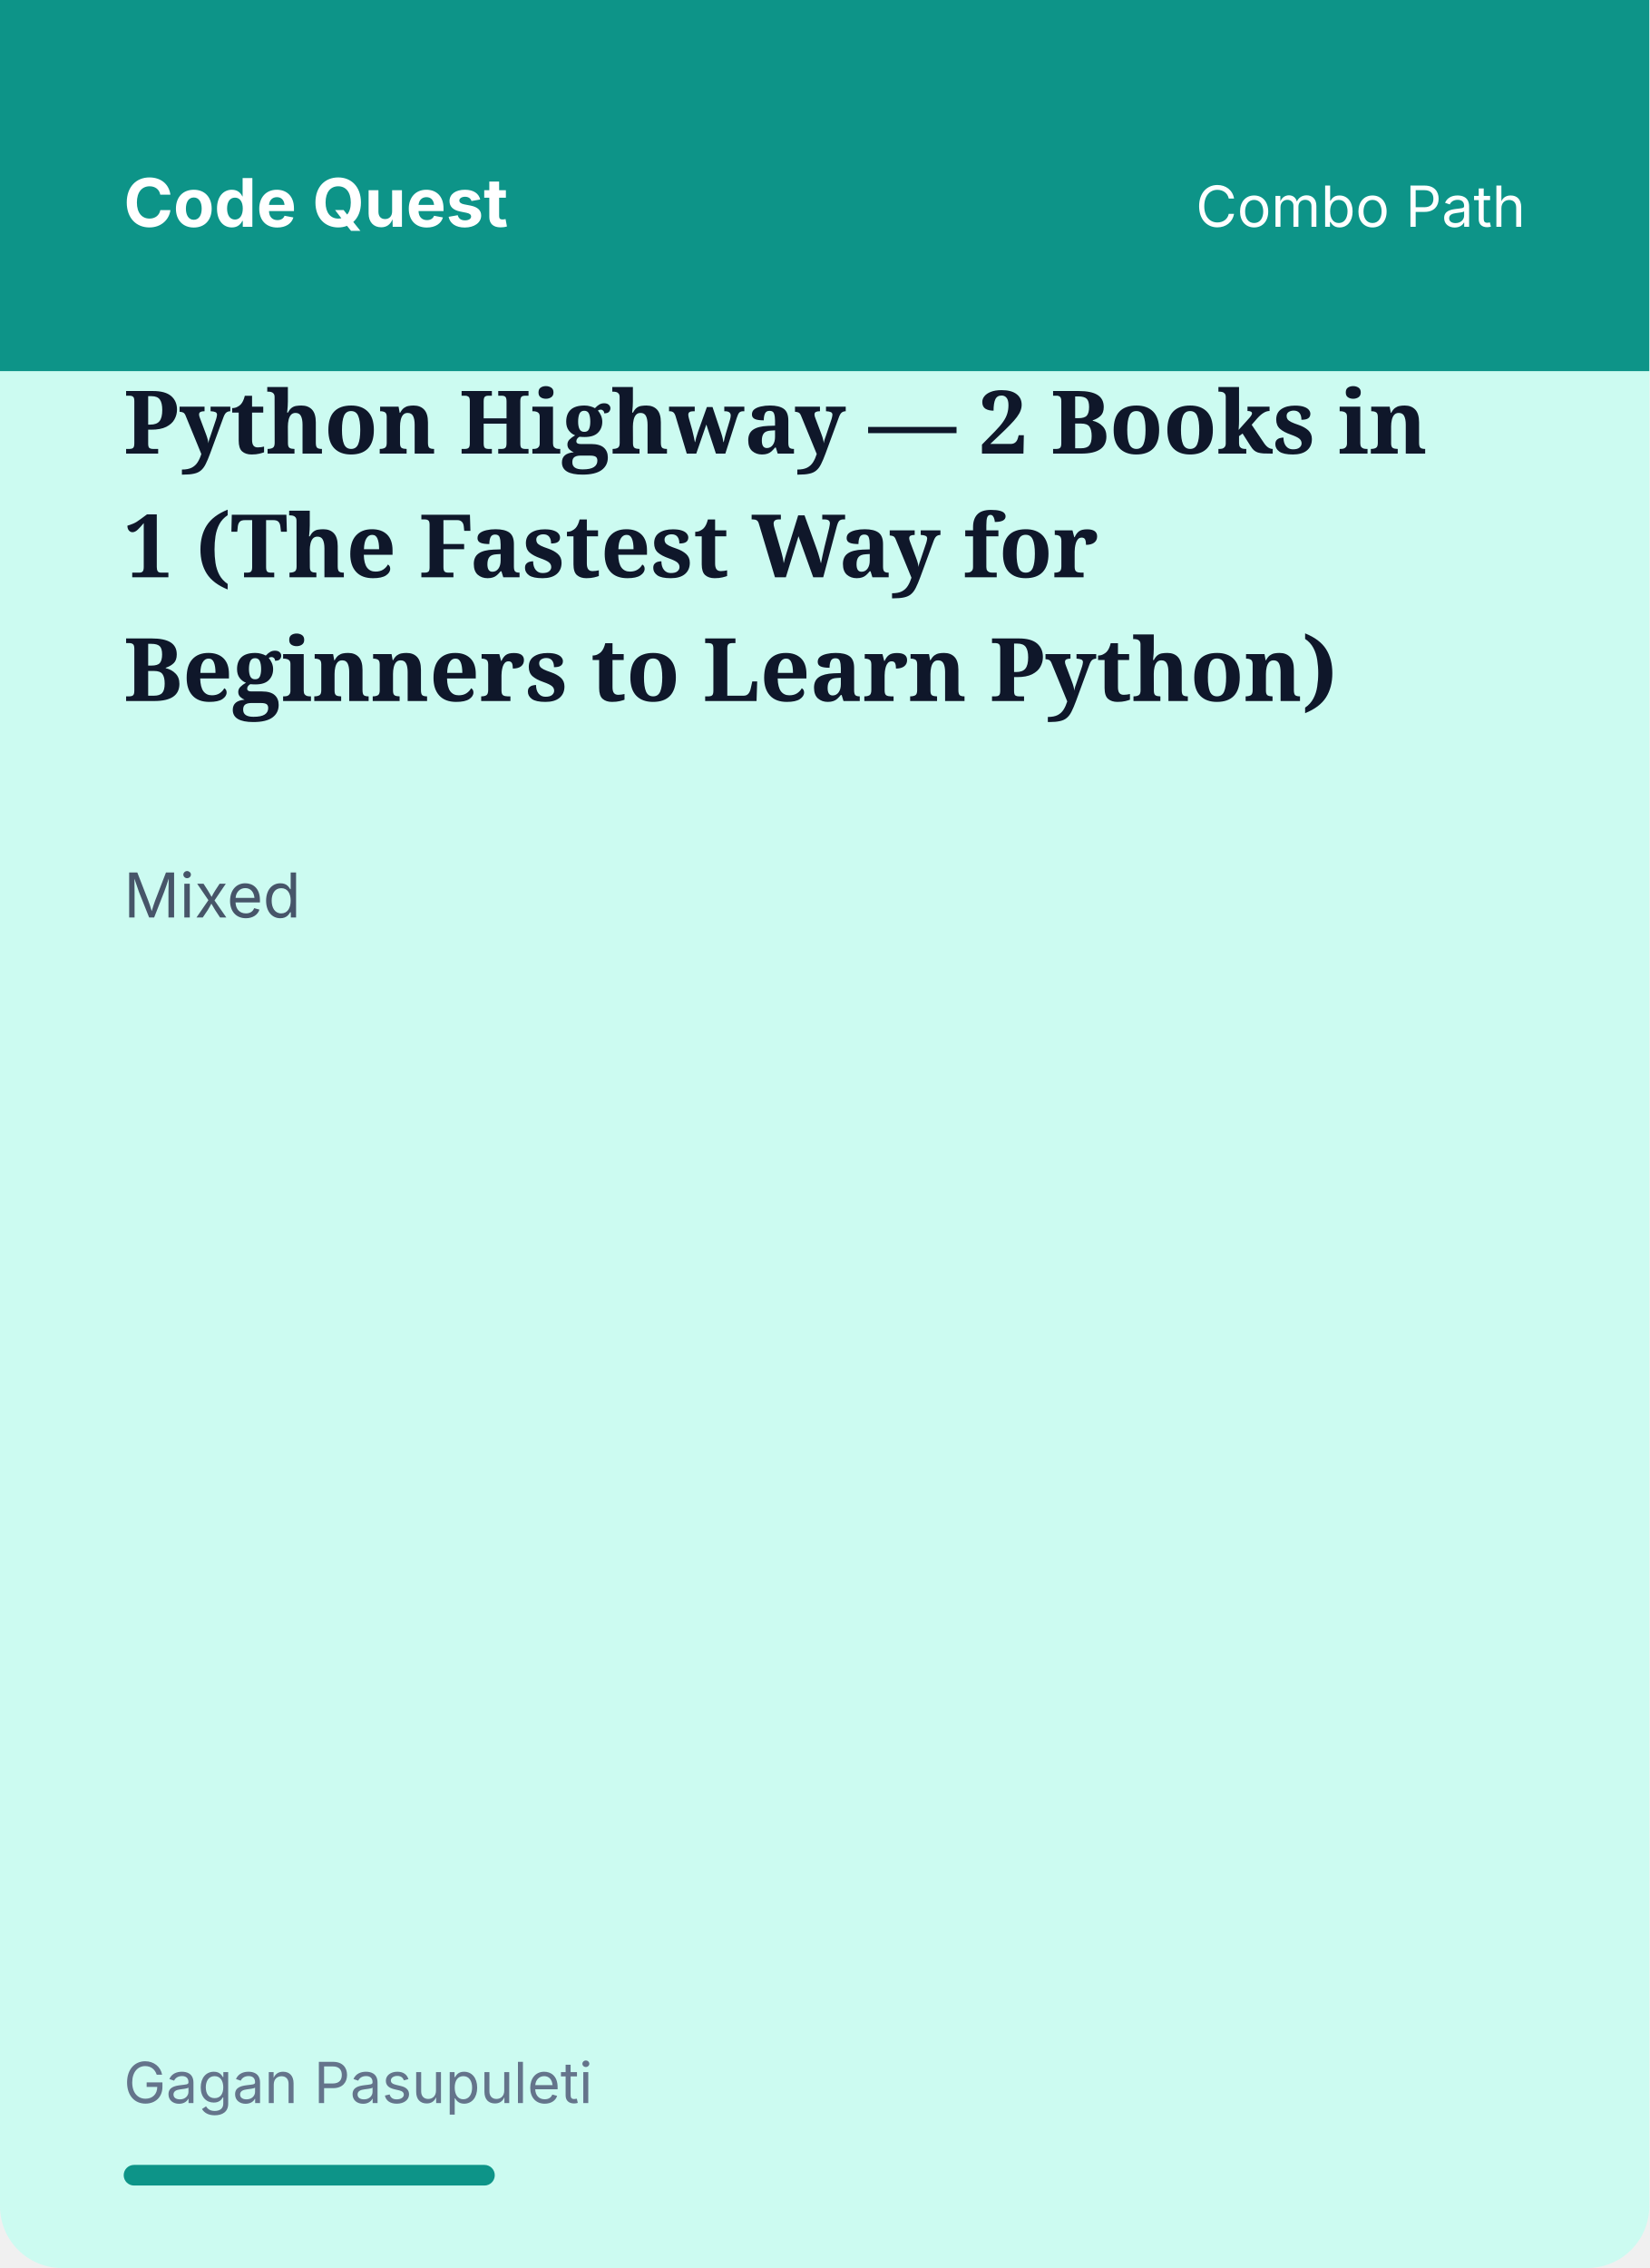
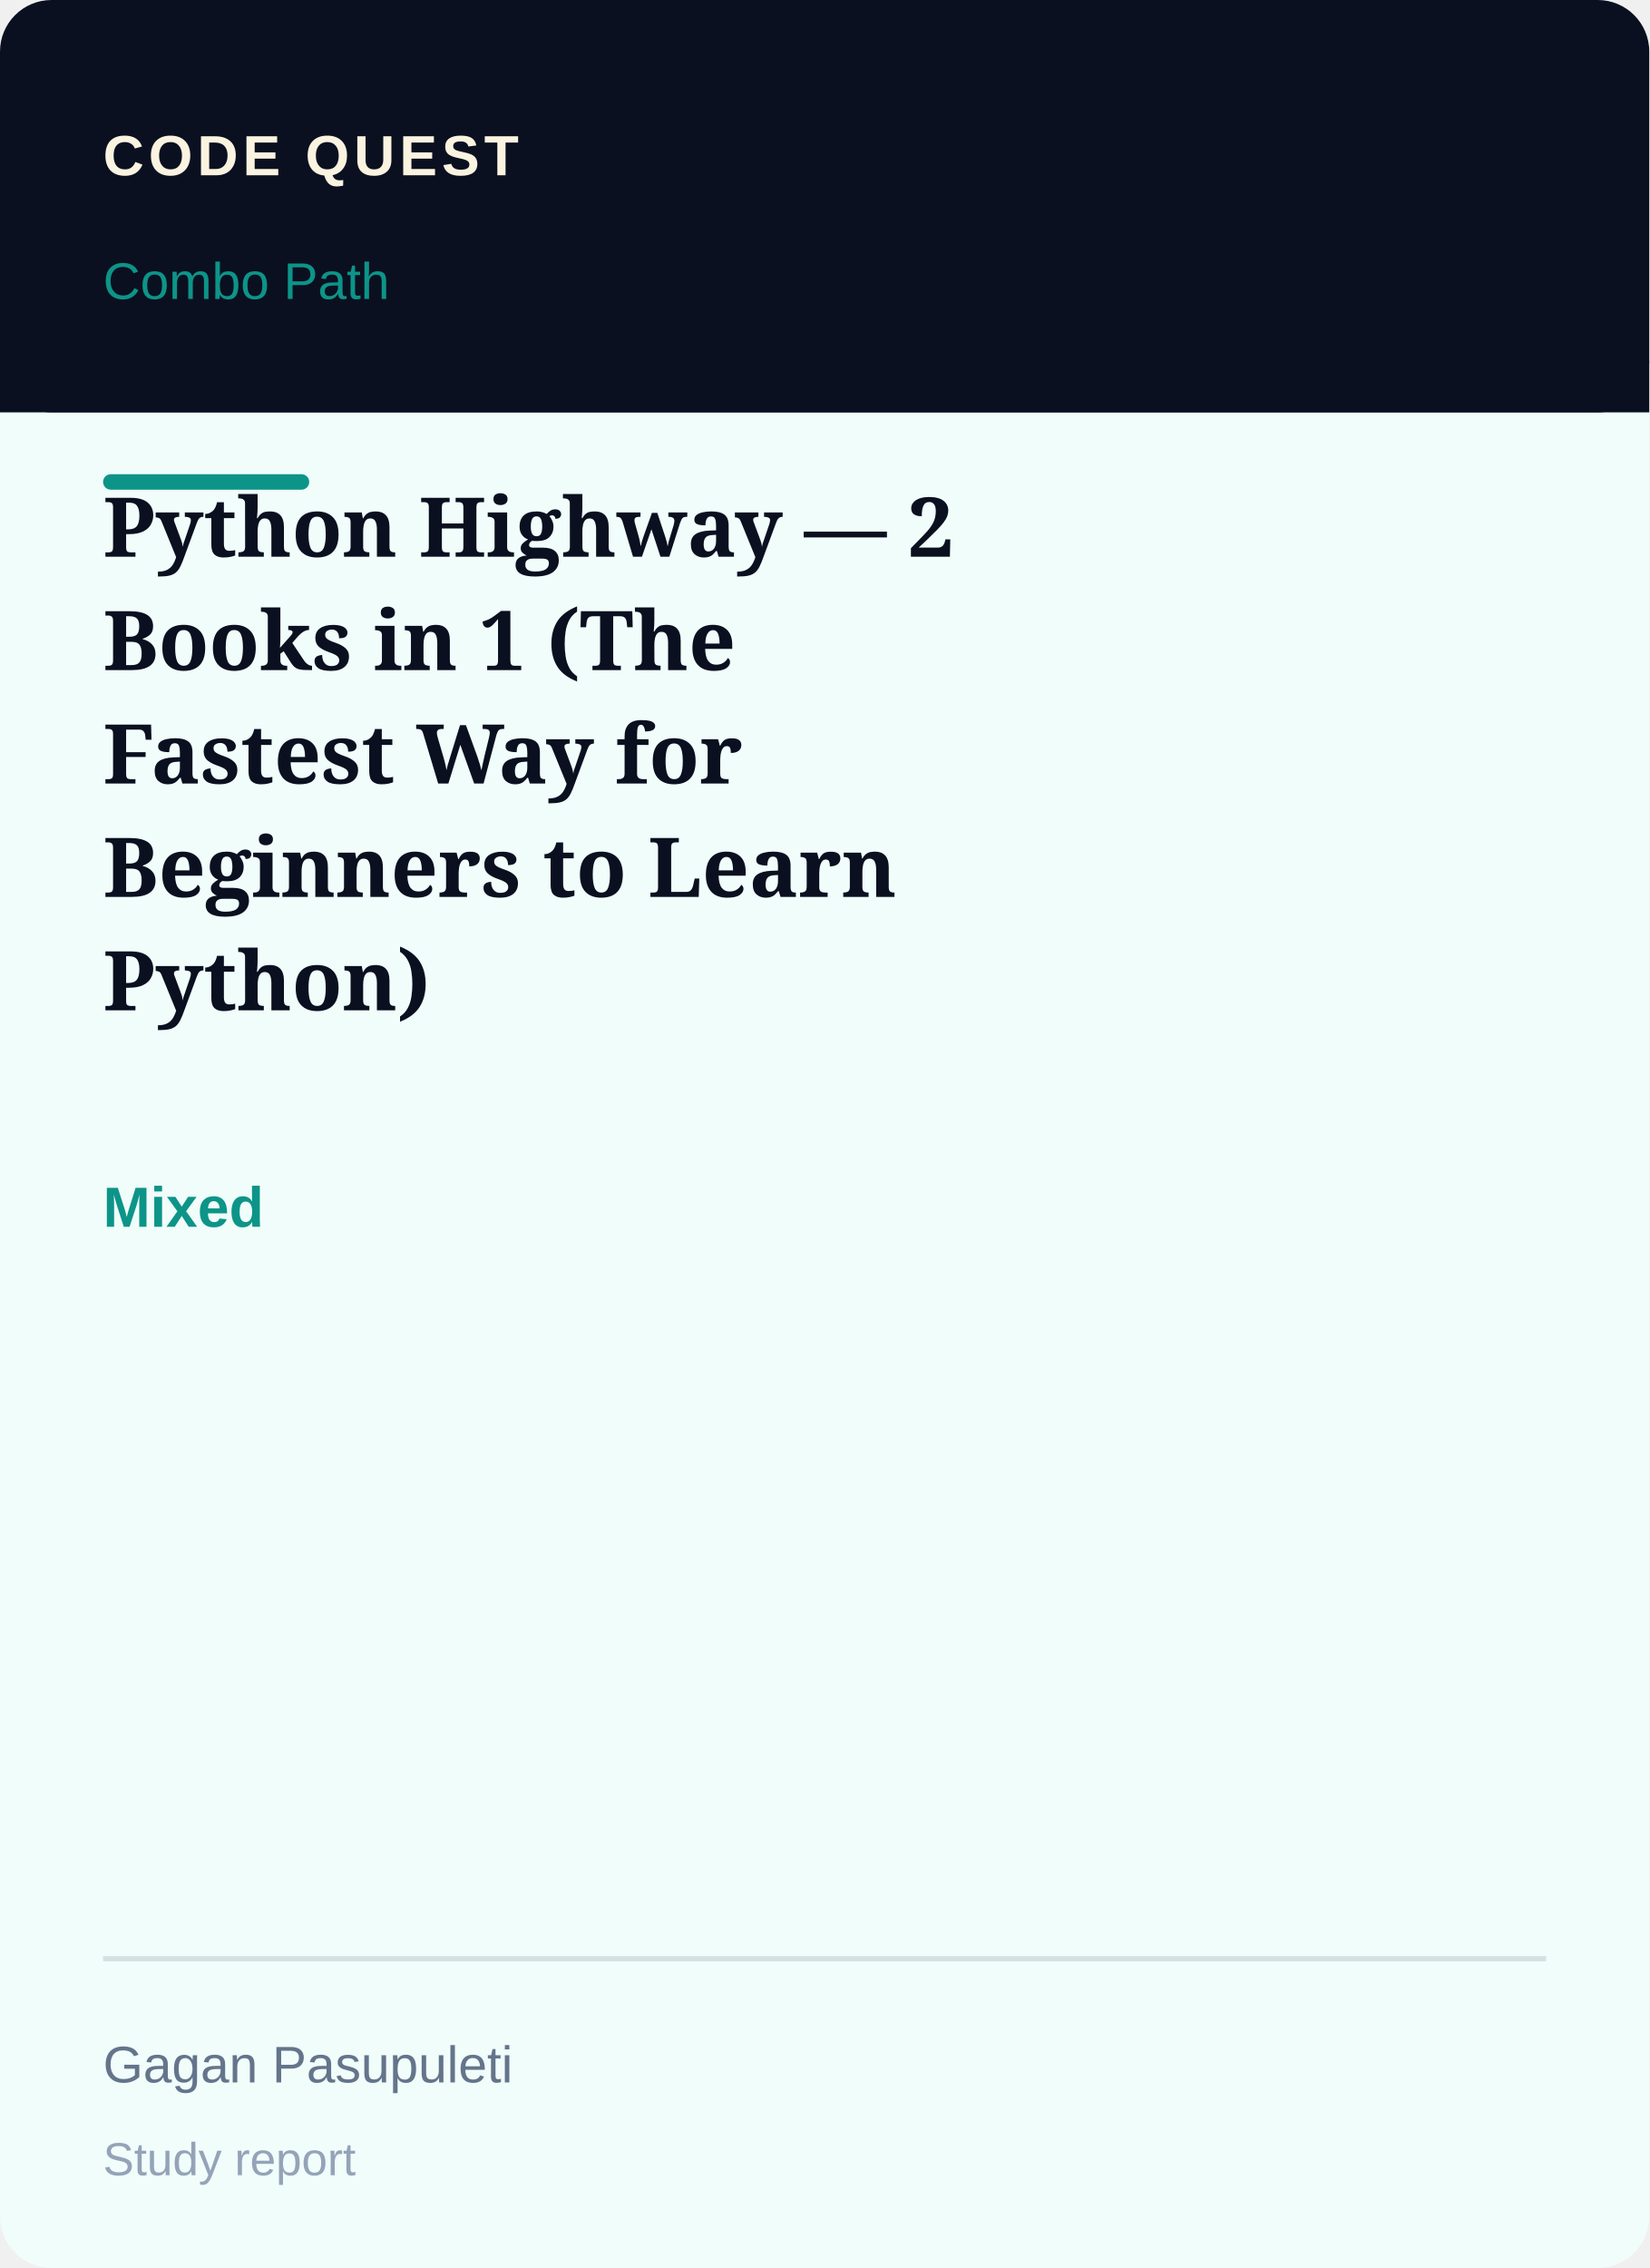
- <svg xmlns="http://www.w3.org/2000/svg" width="320" height="440" viewBox="0 0 320 440" role="img">
-   <rect width="320" height="440" rx="12" fill="#ccfbf1" />
-   <rect width="320" height="72" fill="#0d9488" />
-   <text x="24" y="44" font-family="Inter, Arial, sans-serif" font-size="13" font-weight="700" fill="#ffffff">Code Quest</text>
-   <text x="296" y="44" text-anchor="end" font-family="Inter, Arial, sans-serif" font-size="11" fill="#ffffff">Combo Path</text>
-   <text x="24" y="88" font-family="Georgia, serif" font-size="17" font-weight="700" fill="#0f172a">Python Highway — 2 Books in</text>
-   <text x="24" y="112" font-family="Georgia, serif" font-size="17" font-weight="700" fill="#0f172a">1 (The Fastest Way for</text>
-   <text x="24" y="136" font-family="Georgia, serif" font-size="17" font-weight="700" fill="#0f172a">Beginners to Learn Python)</text>
-   <text x="24" y="178" font-family="Inter, Arial, sans-serif" font-size="12" fill="#475569">Mixed</text>
-   <text x="24" y="408" font-family="Inter, Arial, sans-serif" font-size="11" fill="#64748b">Gagan Pasupuleti</text>
-   <rect x="24" y="420" width="72" height="4" rx="2" fill="#0d9488" />
+ <svg xmlns="http://www.w3.org/2000/svg" width="320" height="440" viewBox="0 0 320 440" role="img" aria-label="Cover">
+   <rect width="320" height="440" rx="10" fill="#F0FDFA" />
+   <rect width="320" height="80" rx="10" fill="#0A1020" />
+   <rect y="70" width="320" height="10" fill="#0A1020" />
+   <text x="20" y="34" font-family="Arial, sans-serif" font-size="11" font-weight="700" letter-spacing="0.08em" fill="#FAF3E0">CODE QUEST</text>
+   <text x="20" y="58" font-family="Arial, sans-serif" font-size="10" fill="#0D9488">Combo Path</text>
+   <rect x="20" y="92" width="40" height="3" rx="1.5" fill="#0D9488" />
+   <text x="20" y="108" font-family="Georgia, serif" font-size="16" font-weight="700" fill="#0A1020">Python Highway — 2</text>
+   <text x="20" y="130" font-family="Georgia, serif" font-size="16" font-weight="700" fill="#0A1020">Books in 1 (The</text>
+   <text x="20" y="152" font-family="Georgia, serif" font-size="16" font-weight="700" fill="#0A1020">Fastest Way for</text>
+   <text x="20" y="174" font-family="Georgia, serif" font-size="16" font-weight="700" fill="#0A1020">Beginners to Learn</text>
+   <text x="20" y="196" font-family="Georgia, serif" font-size="16" font-weight="700" fill="#0A1020">Python)</text>
+   <text x="20" y="238" font-family="Arial, sans-serif" font-size="11" font-weight="600" fill="#0D9488">Mixed</text>
+   <line x1="20" y1="380" x2="300" y2="380" stroke="#0A1020" stroke-opacity="0.12" stroke-width="1" />
+   <text x="20" y="404" font-family="Arial, sans-serif" font-size="10" fill="#64748B">Gagan Pasupuleti</text>
+   <text x="20" y="422" font-family="Arial, sans-serif" font-size="9" fill="#94A3B8">Study report</text>
</svg>
